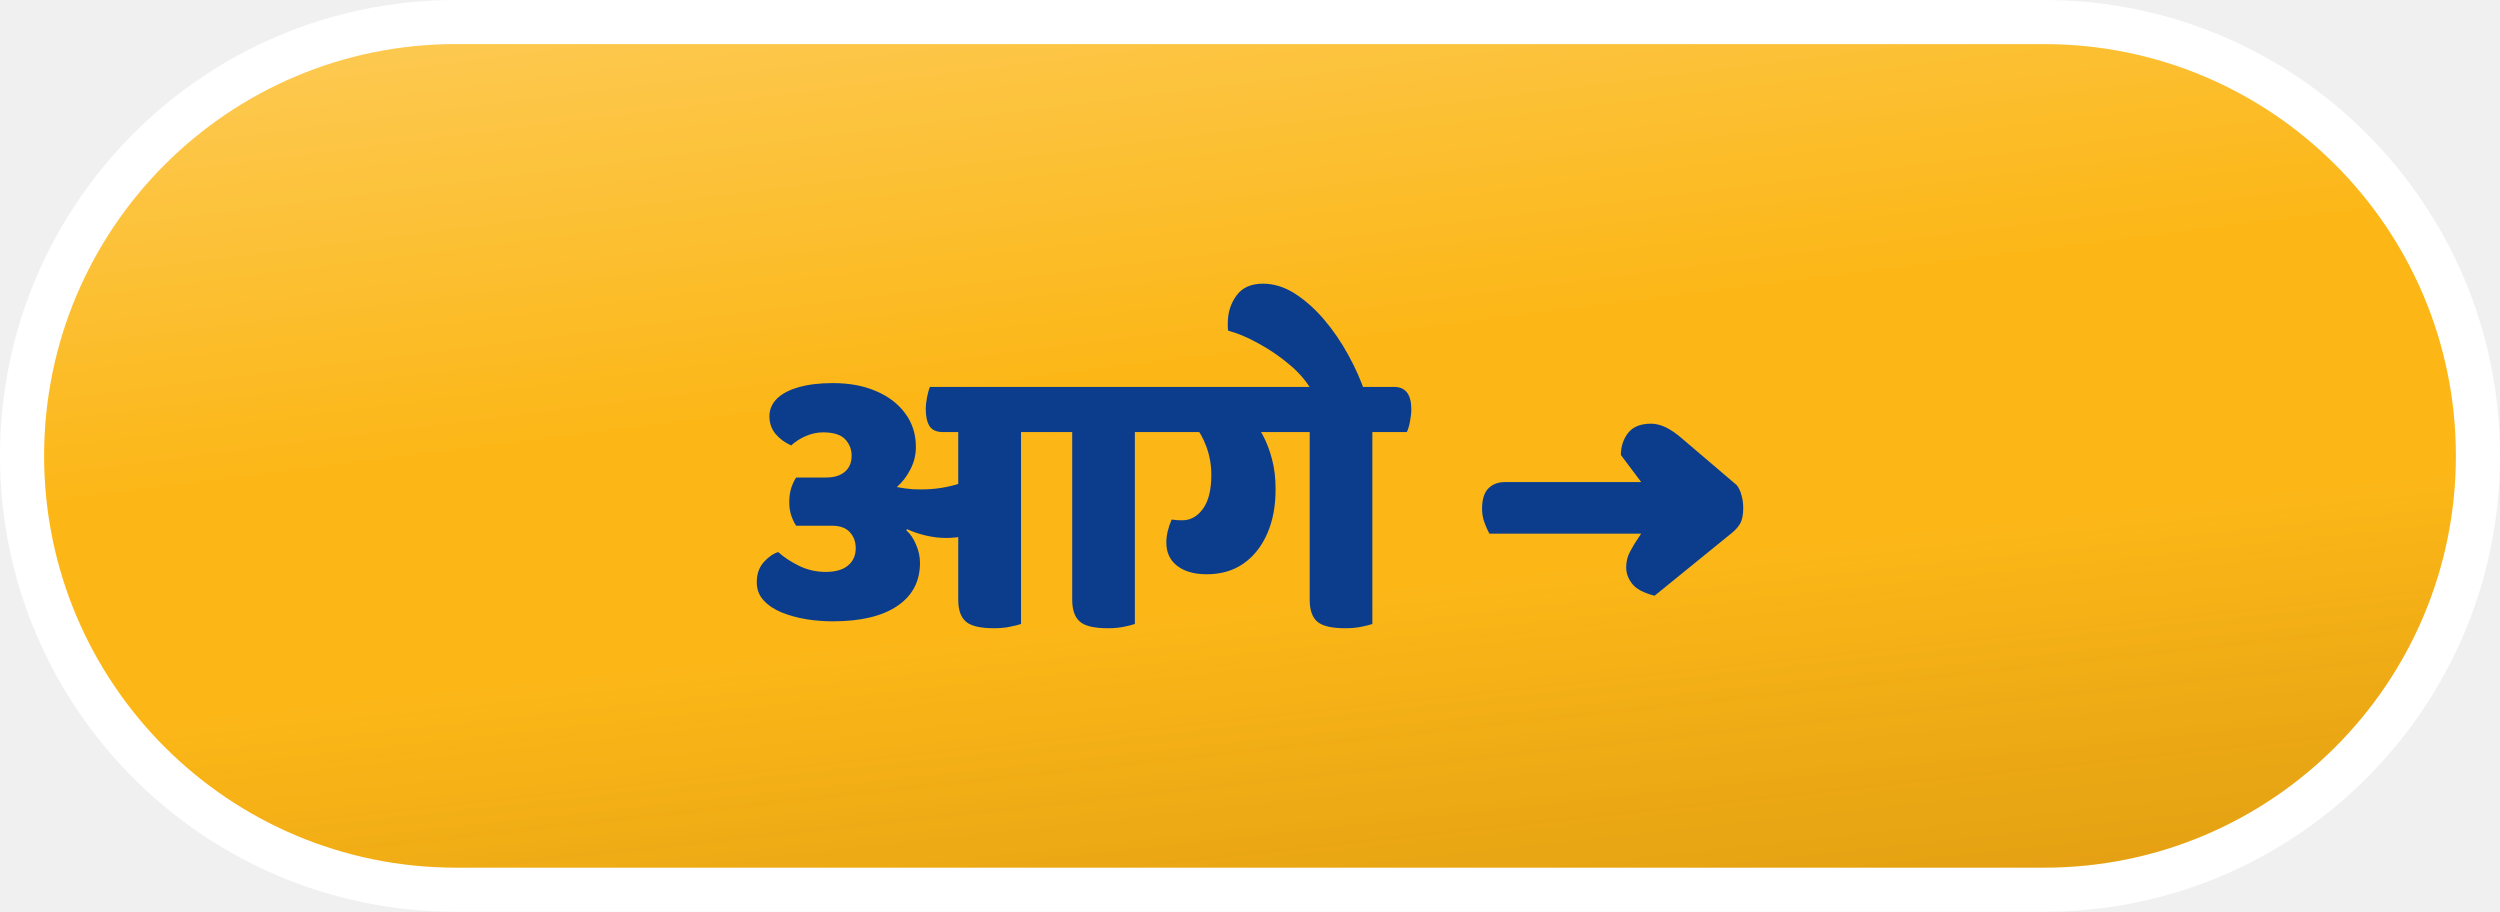
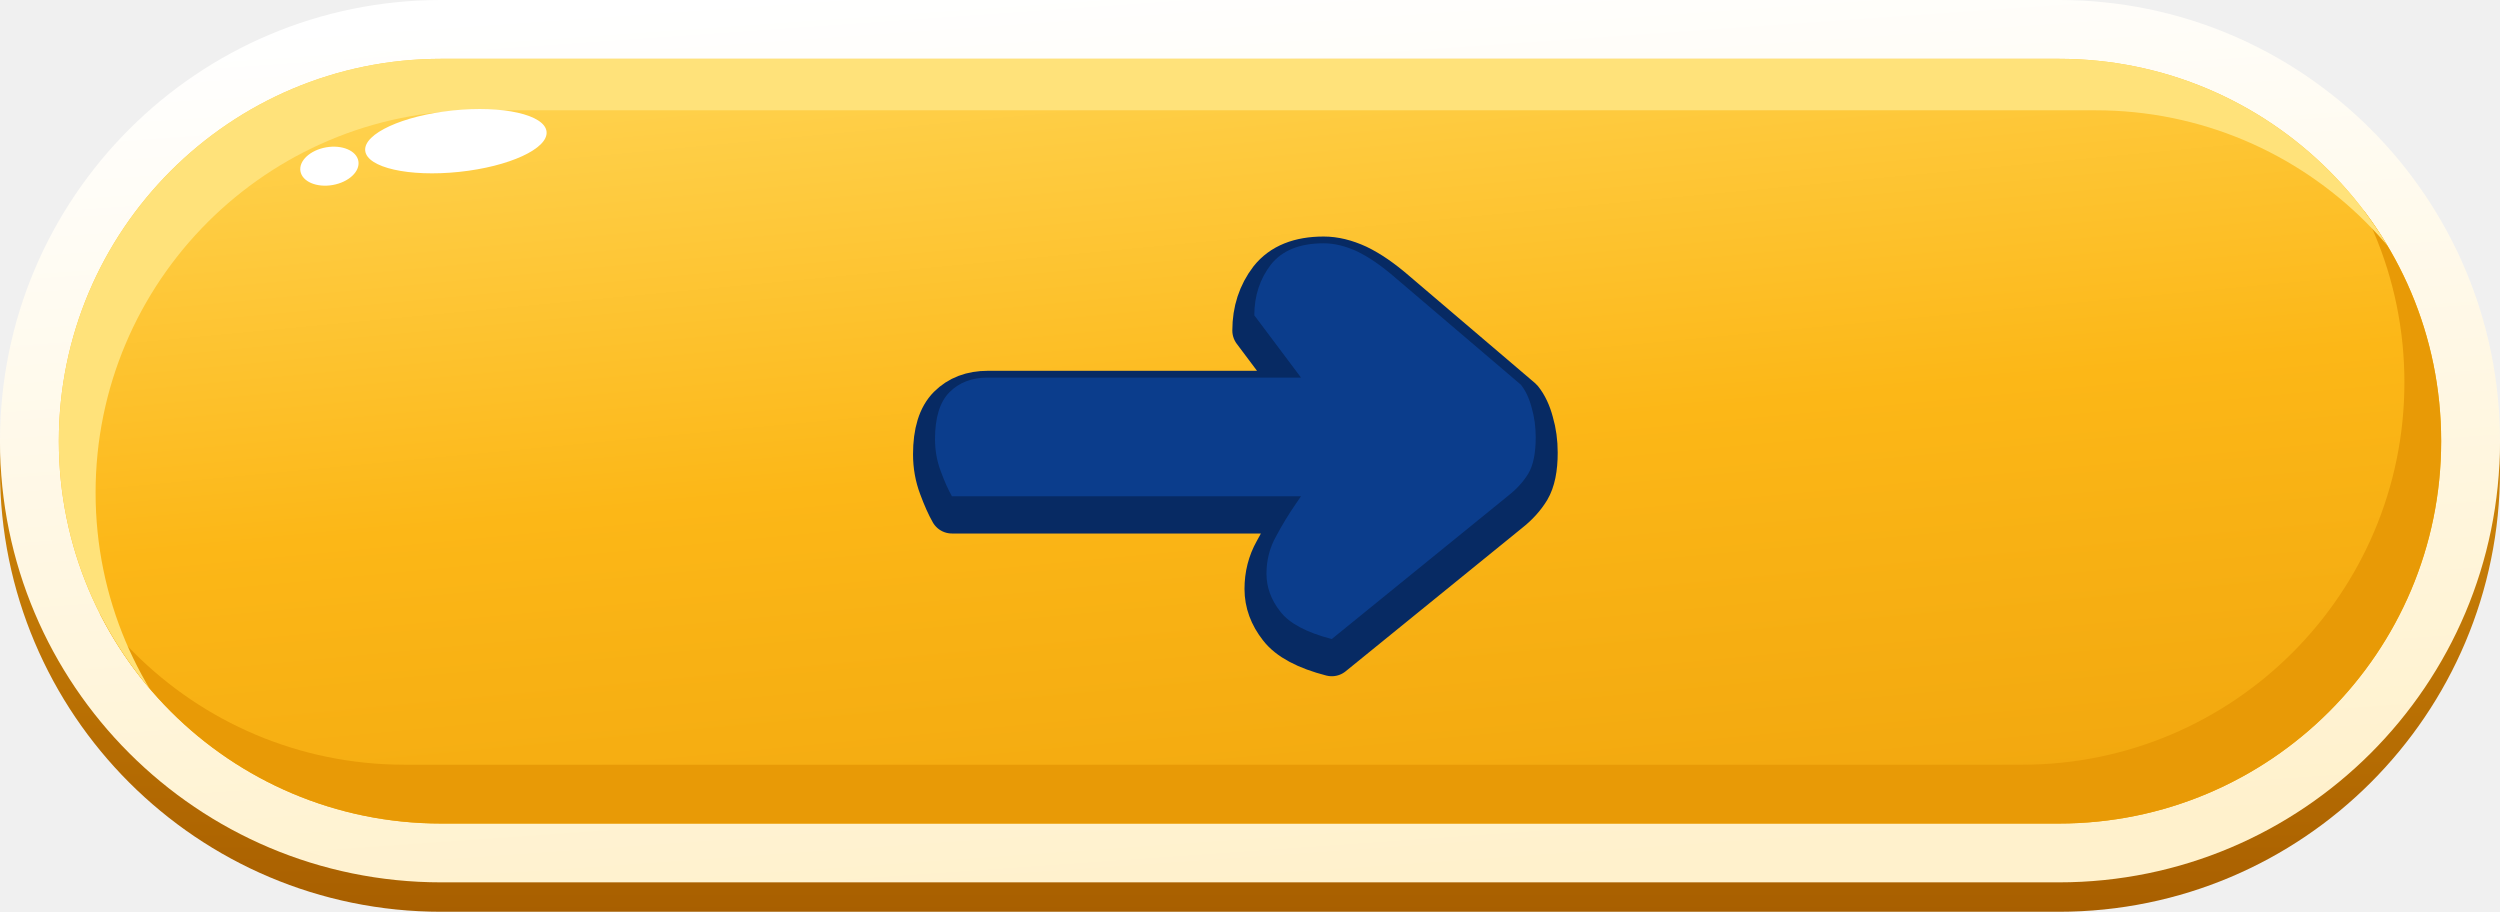
- <svg xmlns="http://www.w3.org/2000/svg" viewBox="0 0 170 62" width="170" height="62" role="img" aria-label="आगे →">
+ <svg xmlns="http://www.w3.org/2000/svg" viewBox="0 0 170 62" width="170" height="62" role="img" aria-label="आगे">
  <defs>
-     <linearGradient id="lt" x1="0" y1="0" x2=".35" y2="1">
-       <stop offset="0" stop-color="#fff" stop-opacity=".30" />
-       <stop offset=".5" stop-color="#fff" stop-opacity="0" />
+     <linearGradient id="depth" x1="0" y1="0" x2="0" y2="1">
+       <stop offset="0" stop-color="#F2A80F" />
+       <stop offset="1" stop-color="#A85F00" />
    </linearGradient>
-     <linearGradient id="dk" x1="1" y1="1" x2=".7" y2="0">
-       <stop offset="0" stop-color="#743C00" stop-opacity=".22" />
-       <stop offset=".45" stop-color="#743C00" stop-opacity="0" />
+     <linearGradient id="rim" x1=".3" y1="0" x2=".5" y2="1">
+       <stop offset="0" stop-color="#FFFFFF" />
+       <stop offset="1" stop-color="#FFF1CC" />
    </linearGradient>
-     <clipPath id="c">
-       <rect x="3" y="3" width="164" height="56" rx="28.0" />
+     <linearGradient id="face" x1=".33" y1="0" x2=".62" y2="1">
+       <stop offset="0" stop-color="#FFD24E" />
+       <stop offset=".52" stop-color="#FCB717" />
+       <stop offset="1" stop-color="#F2A80F" />
+     </linearGradient>
+     <clipPath id="fc">
+       <path d="M30.00 4.00H140.00A26.00 26.00 0 0 1 140.00 56.00H30.00A26.00 26.00 0 0 1 30.00 4.00Z" />
    </clipPath>
  </defs>
-   <rect x="0" y="0" width="170" height="62" rx="31.0" fill="#FFFFFF" />
-   <rect x="3" y="3" width="164" height="56" rx="28.0" fill="#FCB717" />
-   <g clip-path="url(#c)">
-     <rect width="170" height="62" fill="url(#lt)" />
-     <rect width="170" height="62" fill="url(#dk)" />
+   <path d="M30.00 2.00H140.00A30.00 30.00 0 0 1 140.00 62.00H30.00A30.00 30.00 0 0 1 30.00 2.00Z" fill="url(#depth)" />
+   <path d="M30.00 0.00H140.00A30.00 30.00 0 0 1 140.00 60.00H30.00A30.00 30.00 0 0 1 30.00 0.00Z" fill="url(#rim)" />
+   <path d="M30.00 4.00H140.00A26.00 26.00 0 0 1 140.00 56.00H30.00A26.00 26.00 0 0 1 30.00 4.00Z" fill="url(#face)" />
+   <g clip-path="url(#fc)">
+     <path fill-rule="evenodd" fill="#E89A06" d="M30.00 4.00H140.00A26.00 26.00 0 0 1 140.00 56.00H30.00A26.00 26.00 0 0 1 30.00 4.00Z M27.50 0.00H137.50A26.00 26.00 0 0 1 137.50 52.00H27.50A26.00 26.00 0 0 1 27.50 0.00Z" />
+     <path fill-rule="evenodd" fill="#FFE27A" d="M30.00 4.00H140.00A26.00 26.00 0 0 1 140.00 56.00H30.00A26.00 26.00 0 0 1 30.00 4.00Z M32.50 7.50H142.50A26.00 26.00 0 0 1 142.50 59.50H32.50A26.00 26.00 0 0 1 32.50 7.50Z" />
  </g>
-   <path transform="translate(50.81 42.43)" fill="#0B3D8C" d="M22.1 -14.61H26.36V0Q26.08 0.1 25.61 0.19Q25.14 0.29 24.52 0.29Q23.11 0.29 22.61 -0.17Q22.1 -0.62 22.1 -1.64ZM28.7 -13.05H21.06Q20.41 -13.05 20.15 -13.45Q19.89 -13.86 19.89 -14.64Q19.89 -14.95 19.98 -15.42Q20.07 -15.89 20.18 -16.12H27.85Q29.02 -16.12 29.02 -14.59Q29.02 -14.25 28.92 -13.77Q28.83 -13.29 28.7 -13.05ZM14.35 -14.61H18.62V0Q18.33 0.1 17.86 0.19Q17.39 0.29 16.77 0.29Q15.37 0.29 14.86 -0.17Q14.35 -0.62 14.35 -1.64ZM20.96 -13.05H13.31Q12.66 -13.05 12.4 -13.45Q12.14 -13.86 12.14 -14.64Q12.14 -14.95 12.23 -15.42Q12.32 -15.89 12.43 -16.12H20.1Q21.27 -16.12 21.27 -14.59Q21.27 -14.25 21.18 -13.77Q21.09 -13.29 20.96 -13.05ZM3.33 -6.68Q3.15 -6.94 3 -7.36Q2.86 -7.77 2.86 -8.29Q2.86 -8.84 3 -9.27Q3.15 -9.7 3.33 -9.96H5.36Q6.19 -9.96 6.64 -10.35Q7.1 -10.74 7.1 -11.44Q7.1 -12.09 6.66 -12.56Q6.21 -13.03 5.15 -13.03Q4.58 -13.03 3.99 -12.78Q3.41 -12.53 2.99 -12.14Q2.34 -12.43 1.92 -12.93Q1.51 -13.44 1.51 -14.12Q1.51 -14.79 2 -15.3Q2.5 -15.81 3.47 -16.09Q4.45 -16.38 5.82 -16.38Q7.51 -16.38 8.77 -15.83Q10.04 -15.29 10.75 -14.31Q11.47 -13.34 11.47 -12.04Q11.47 -11.23 11.1 -10.52Q10.74 -9.8 10.17 -9.31Q10.45 -9.26 10.72 -9.22Q11 -9.18 11.28 -9.16Q11.57 -9.15 11.86 -9.15Q13.23 -9.15 14.51 -9.57L14.69 -5.98Q14.43 -5.9 14.14 -5.88Q13.86 -5.85 13.52 -5.85Q12.82 -5.85 12.12 -6.02Q11.41 -6.19 10.87 -6.45L10.82 -6.37Q11.23 -6.01 11.49 -5.38Q11.75 -4.76 11.75 -4.16Q11.75 -2.26 10.2 -1.22Q8.66 -0.18 5.82 -0.18Q4.94 -0.18 4.03 -0.32Q3.12 -0.47 2.35 -0.78Q1.59 -1.09 1.12 -1.6Q0.65 -2.11 0.65 -2.83Q0.65 -3.67 1.12 -4.2Q1.59 -4.73 2.11 -4.89Q2.65 -4.39 3.51 -3.96Q4.37 -3.54 5.33 -3.54Q6.34 -3.54 6.86 -3.98Q7.38 -4.42 7.38 -5.15Q7.38 -5.8 6.98 -6.24Q6.58 -6.68 5.77 -6.68ZM30.45 -13.44 34.16 -14.12Q34.66 -13.57 35.05 -12.86Q35.44 -12.14 35.68 -11.23Q35.93 -10.32 35.93 -9.15Q35.93 -7.44 35.36 -6.14Q34.79 -4.84 33.75 -4.11Q32.71 -3.38 31.25 -3.38Q29.98 -3.38 29.24 -3.95Q28.5 -4.52 28.5 -5.54Q28.5 -5.9 28.59 -6.29Q28.68 -6.68 28.86 -7.1Q29.07 -7.07 29.24 -7.06Q29.41 -7.05 29.59 -7.05Q30.42 -7.05 30.99 -7.83Q31.56 -8.61 31.56 -10.14Q31.56 -11.13 31.23 -12.04Q30.89 -12.95 30.45 -13.44ZM40.17 -13.05H28.24Q27.59 -13.05 27.33 -13.45Q27.07 -13.86 27.07 -14.64Q27.07 -14.95 27.16 -15.42Q27.25 -15.89 27.35 -16.12H39.31Q40.48 -16.12 40.48 -14.59Q40.48 -14.25 40.39 -13.77Q40.3 -13.29 40.17 -13.05ZM38.25 -14.61H42.51V0Q42.22 0.1 41.76 0.19Q41.29 0.29 40.66 0.29Q39.26 0.29 38.75 -0.17Q38.25 -0.62 38.25 -1.64ZM44.85 -13.05H36.76Q36.11 -13.05 35.85 -13.45Q35.59 -13.86 35.59 -14.64Q35.59 -14.95 35.68 -15.42Q35.78 -15.89 35.88 -16.12H43.99Q45.16 -16.12 45.16 -14.59Q45.16 -14.25 45.07 -13.77Q44.98 -13.29 44.85 -13.05ZM42.04 -15.65H38.51Q37.96 -16.72 36.93 -17.59Q35.91 -18.46 34.76 -19.08Q33.62 -19.71 32.71 -19.94Q32.68 -20.07 32.68 -20.2Q32.68 -20.33 32.68 -20.46Q32.68 -21.53 33.27 -22.33Q33.85 -23.14 35.07 -23.14Q36.17 -23.14 37.22 -22.48Q38.27 -21.81 39.21 -20.72Q40.14 -19.63 40.87 -18.3Q41.6 -16.98 42.04 -15.65ZM60.79 -9.65 59.41 -11.49Q59.41 -12.35 59.9 -12.99Q60.4 -13.62 61.46 -13.62Q61.93 -13.62 62.45 -13.38Q62.97 -13.13 63.57 -12.61L67.29 -9.44Q67.5 -9.18 67.61 -8.76Q67.73 -8.35 67.73 -7.88Q67.73 -7.18 67.51 -6.81Q67.29 -6.45 66.92 -6.16L61.7 -1.92Q60.58 -2.21 60.18 -2.73Q59.77 -3.25 59.77 -3.85Q59.77 -4.45 60.05 -4.95Q60.32 -5.46 60.66 -5.95L60.79 -6.14H50.47Q50.31 -6.42 50.14 -6.88Q49.97 -7.33 49.97 -7.83Q49.97 -8.79 50.4 -9.22Q50.83 -9.65 51.53 -9.65Z" />
+   <ellipse cx="31" cy="9.6" rx="6.2" ry="2.1" fill="#FFFFFF" transform="rotate(-6 31 9.6)" />
+   <ellipse cx="22.4" cy="11.3" rx="2" ry="1.3" fill="#FFFFFF" transform="rotate(-10 22.4 11.3)" />
+   <g transform="translate(-51.35 47.87) scale(2.3)">
+     <path d="M60.79 -9.65 59.41 -11.49Q59.41 -12.35 59.9 -12.99Q60.4 -13.62 61.46 -13.62Q61.93 -13.62 62.45 -13.38Q62.97 -13.13 63.57 -12.61L67.29 -9.44Q67.5 -9.18 67.61 -8.76Q67.73 -8.35 67.73 -7.88Q67.73 -7.18 67.51 -6.81Q67.29 -6.45 66.92 -6.16L61.7 -1.92Q60.58 -2.21 60.18 -2.73Q59.77 -3.25 59.77 -3.85Q59.77 -4.45 60.05 -4.95Q60.32 -5.46 60.66 -5.95L60.79 -6.14H50.47Q50.31 -6.42 50.14 -6.88Q49.97 -7.33 49.97 -7.83Q49.97 -8.79 50.4 -9.22Q50.83 -9.65 51.53 -9.65Z" fill="#072A63" stroke="#072A63" stroke-width="1.3" stroke-linejoin="round" transform="translate(0 .45)" />
+     <path d="M60.79 -9.65 59.41 -11.49Q59.41 -12.35 59.9 -12.99Q60.4 -13.62 61.46 -13.62Q61.93 -13.62 62.45 -13.38Q62.97 -13.13 63.57 -12.61L67.29 -9.44Q67.5 -9.18 67.61 -8.76Q67.73 -8.35 67.73 -7.88Q67.73 -7.18 67.51 -6.81Q67.29 -6.45 66.92 -6.16L61.7 -1.92Q60.58 -2.21 60.18 -2.73Q59.77 -3.25 59.77 -3.85Q59.77 -4.45 60.05 -4.95Q60.32 -5.46 60.66 -5.95L60.79 -6.14H50.47Q50.31 -6.42 50.14 -6.88Q49.97 -7.33 49.97 -7.83Q49.97 -8.79 50.4 -9.22Q50.83 -9.65 51.53 -9.65Z" fill="#0B3D8C" />
+   </g>
</svg>
